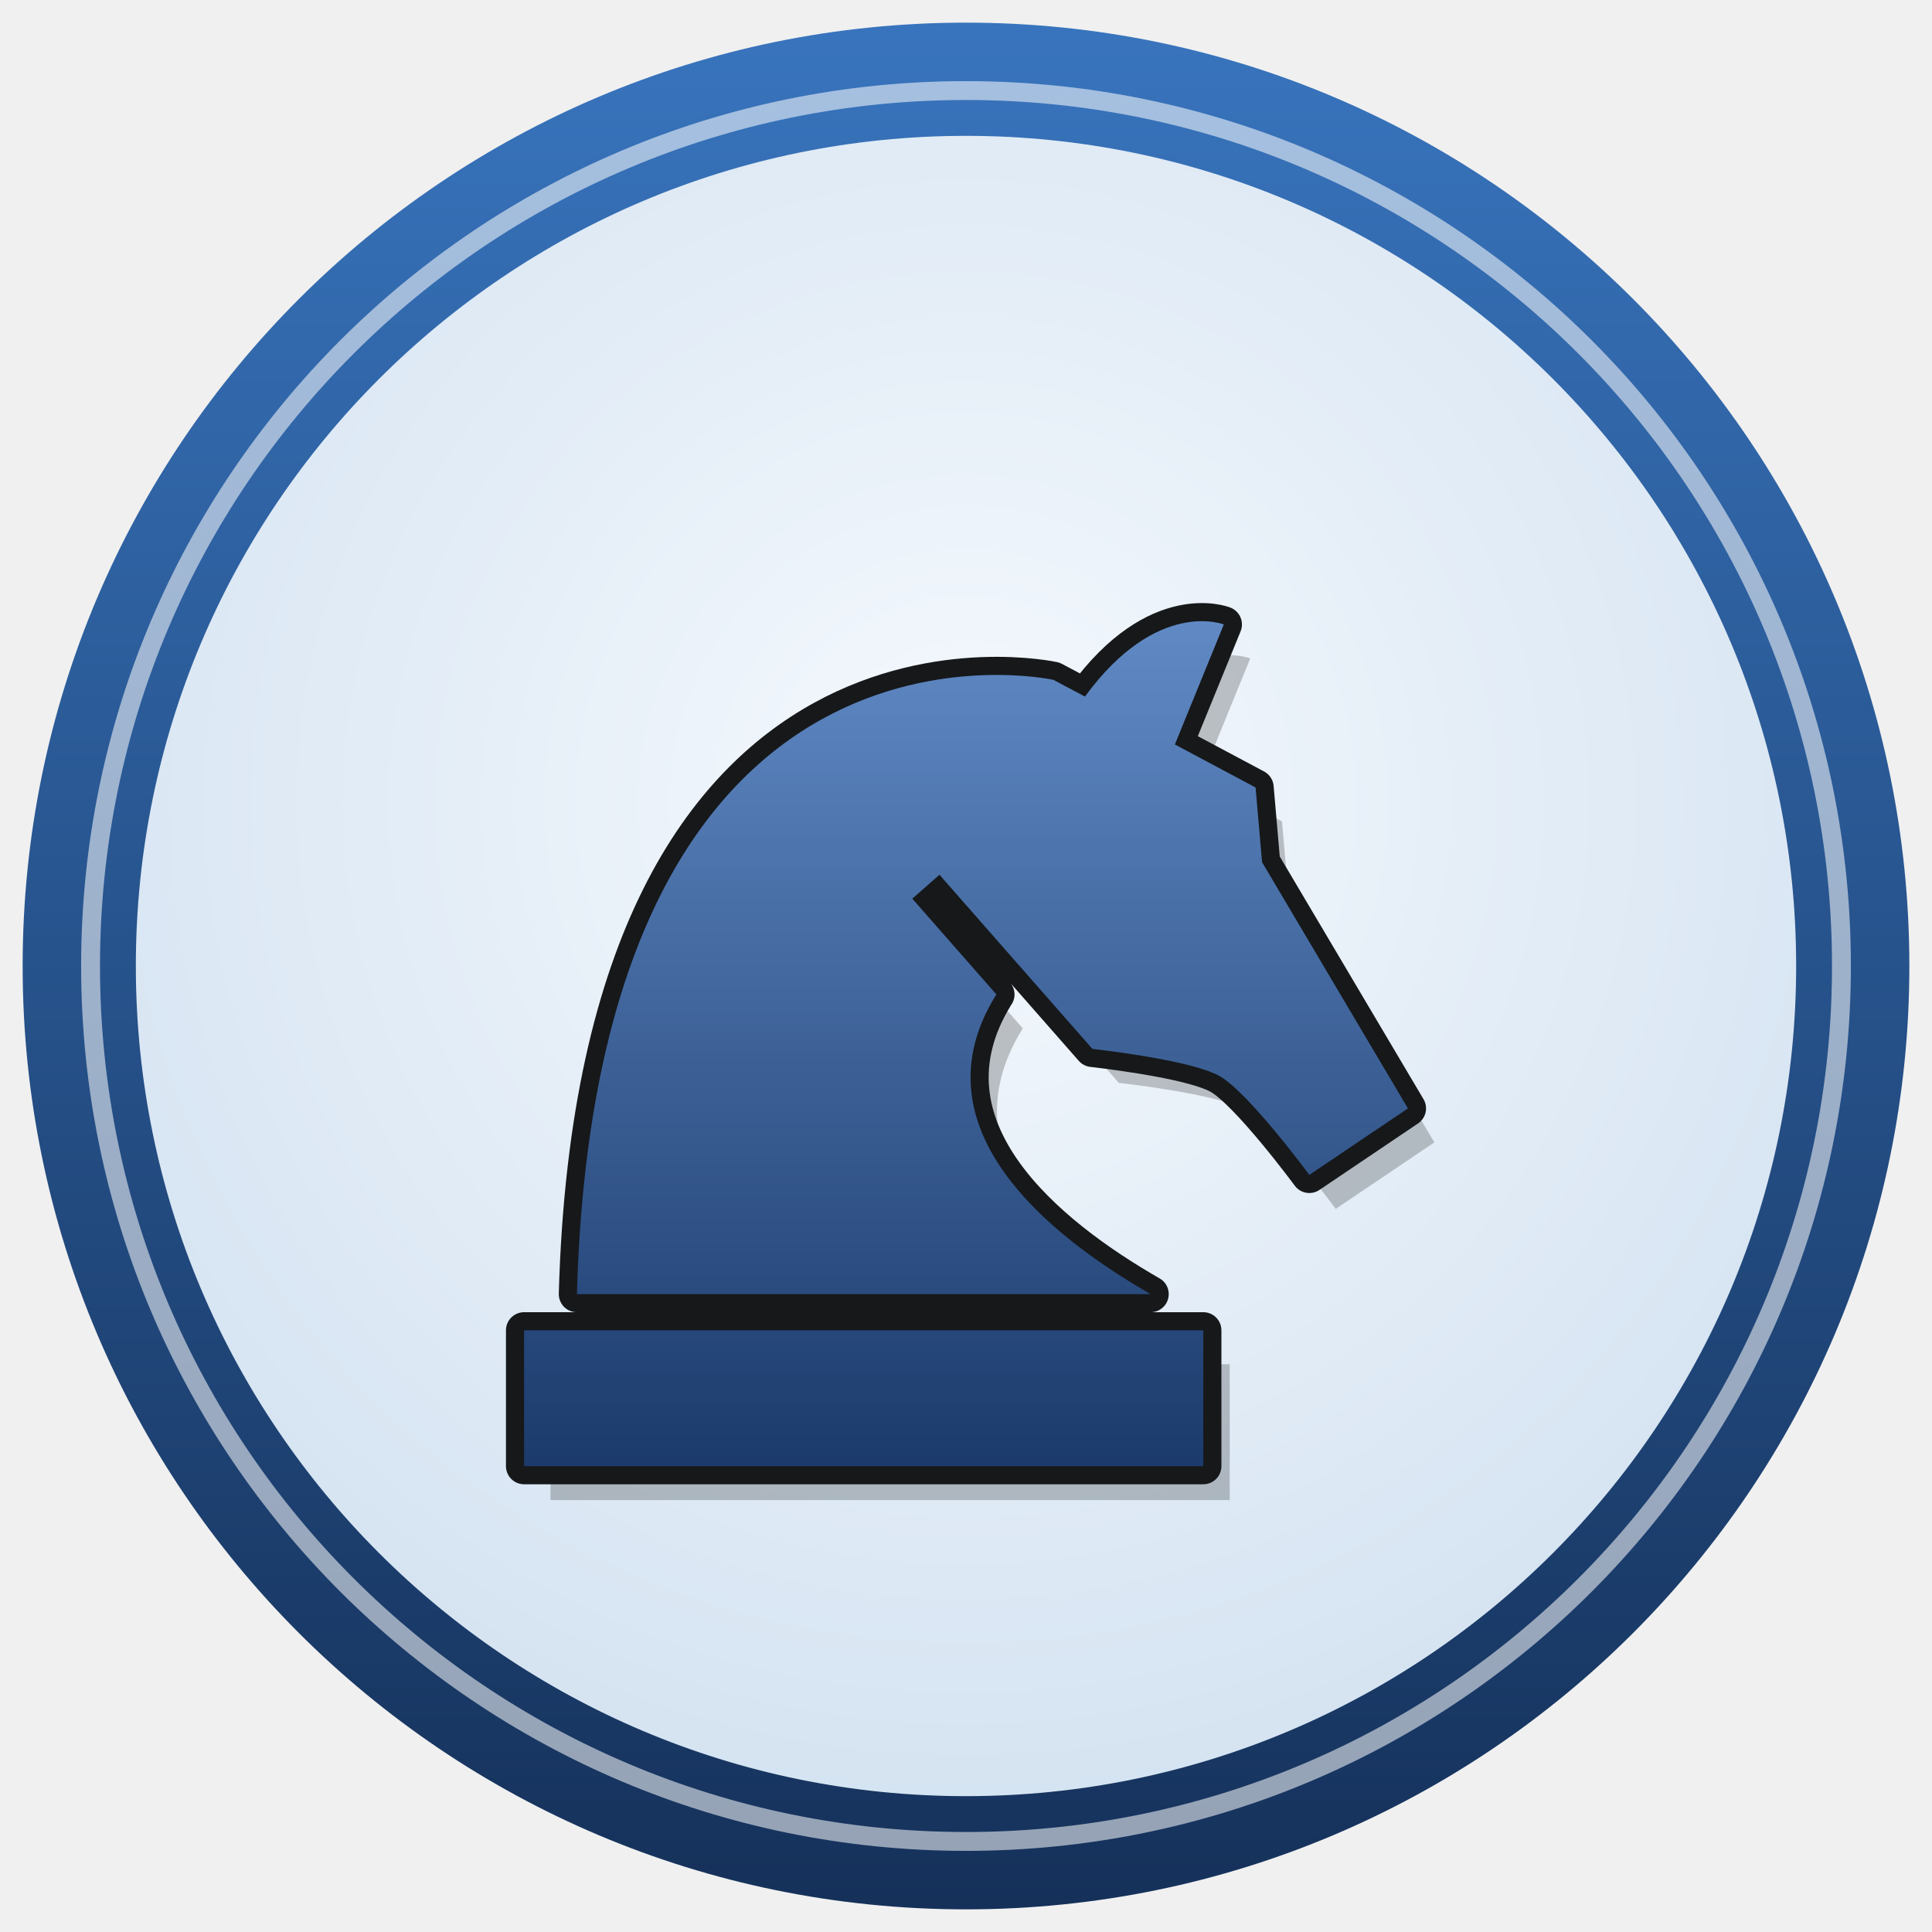
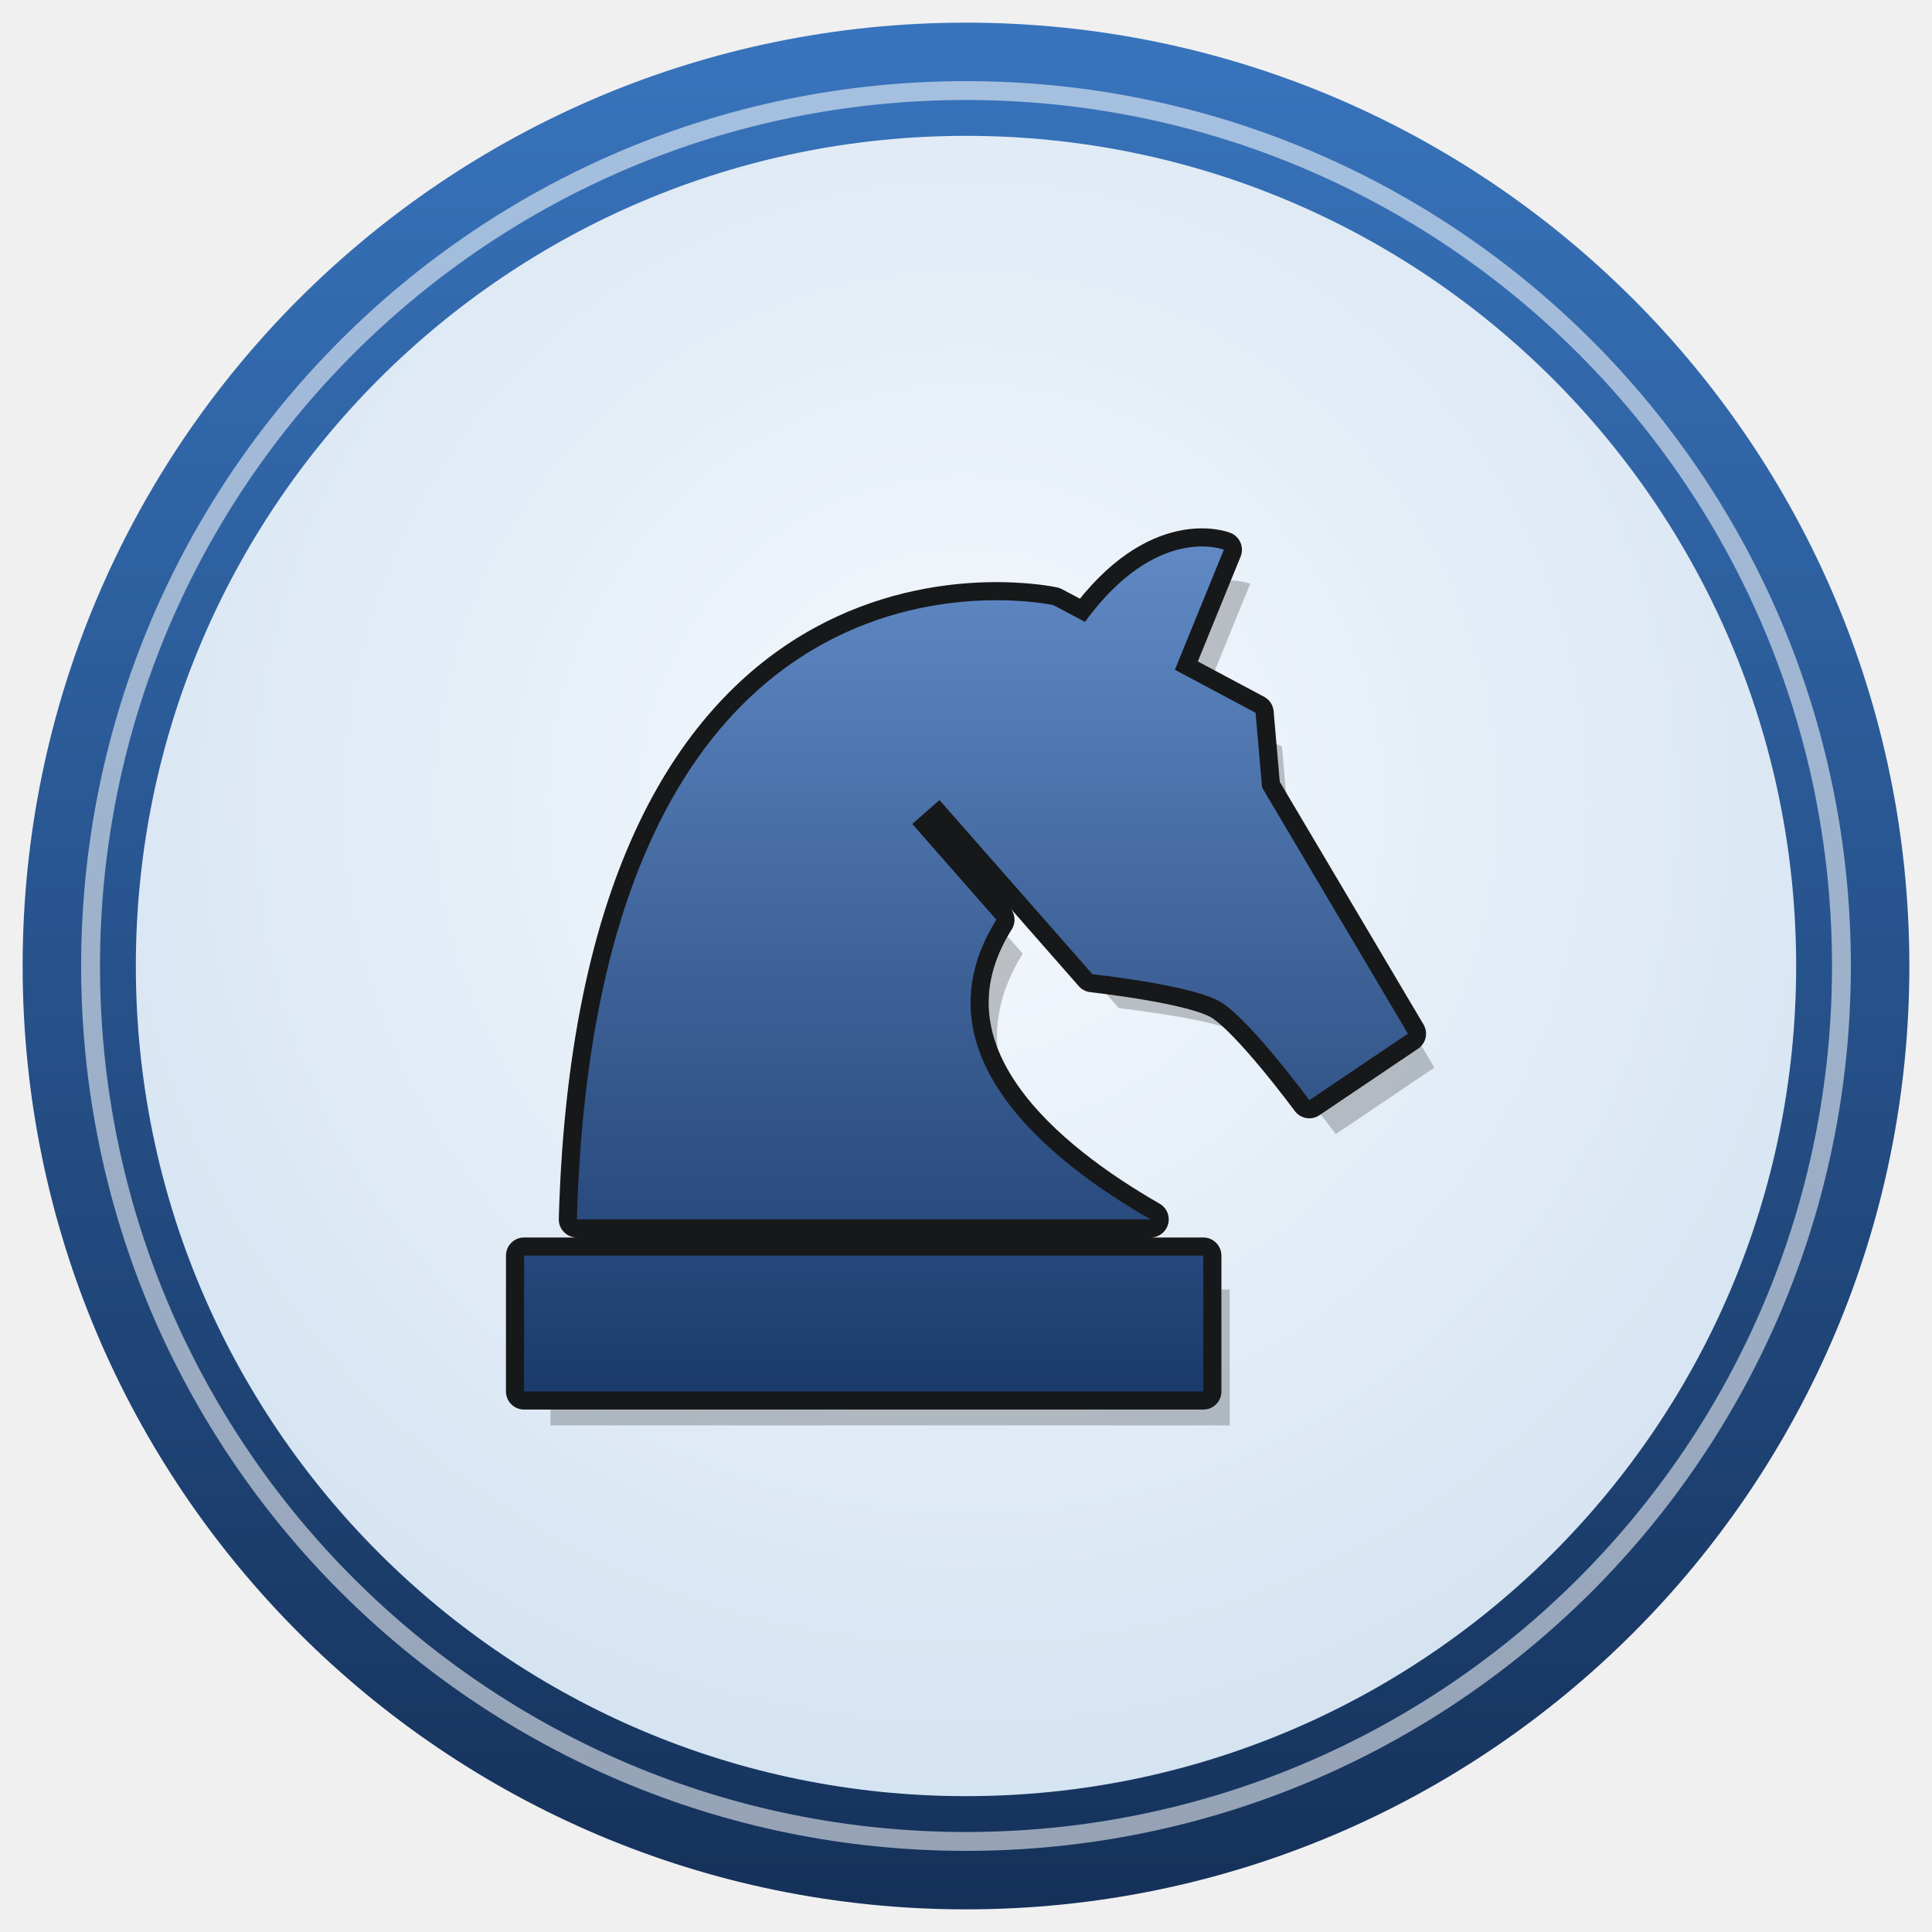
<svg xmlns="http://www.w3.org/2000/svg" viewBox="0 0 512 512" role="img" aria-label="Tactician">
  <defs>
    <linearGradient id="rw-tactician-f" x1="0" y1="0" x2="0" y2="1">
      <stop offset="0" stop-color="#3874bd" />
      <stop offset="1" stop-color="#15315a" />
    </linearGradient>
    <radialGradient id="rw-tactician-b" cx="0.5" cy="0.4" r="0.65">
      <stop offset="0" stop-color="#f5f9fd" />
      <stop offset="1" stop-color="#d3e2f1" />
    </radialGradient>
    <linearGradient id="rw-tactician-o0" gradientUnits="userSpaceOnUse" x1="0" y1="40" x2="0" y2="480">
      <stop offset="0" stop-color="#6c97d4" />
      <stop offset="1" stop-color="#1b3a6b" />
    </linearGradient>
  </defs>
  <circle cx="256" cy="256" r="250" fill="url(#rw-tactician-f)" />
  <circle cx="256" cy="256" r="232" fill="none" stroke="#ffffff" stroke-opacity=".55" stroke-width="5" />
  <circle cx="256" cy="256" r="220" fill="url(#rw-tactician-b)" />
  <g transform="translate(7 9)">
-     <g transform="translate(256 256) scale(0.6) translate(-256 -256)" fill="#000" fill-opacity=".22">
+     <g transform="translate(256 256) scale(0.6) translate(-256 -256) translate(0 -33) scale(1)" fill="#000" fill-opacity=".22">
      <path d="M60.81 476.91h300v-60h-300v60zm233.79-347.3l13.94 7.39c31.88-43.62 61.34-31.85 61.34-31.85l-21.62 53 35.64 19 2.87 33 64.42 108.75-43.55 29.37s-26.82-36.39-39.65-43.66c-10.66-6-41.22-10.25-56.17-12l-67.54-76.91-12 10.56 37.15 42.31c-.13.18-.25.37-.38.57-35.78 58.17 23 105.69 68.49 131.78H84.14C93 85 294.6 129.61 294.6 129.61z" />
    </g>
  </g>
-   <g transform="translate(256 256) scale(0.6) translate(-256 -256)" fill="url(#rw-tactician-o0)" stroke="#16181a" stroke-width="16.0" stroke-linejoin="round" paint-order="stroke">
+   <g transform="translate(256 256) scale(0.6) translate(-256 -256) translate(0 -33) scale(1)" fill="url(#rw-tactician-o0)" stroke="#16181a" stroke-width="16.0" stroke-linejoin="round" paint-order="stroke">
    <path d="M60.81 476.91h300v-60h-300v60zm233.79-347.3l13.94 7.39c31.88-43.62 61.34-31.85 61.34-31.85l-21.62 53 35.64 19 2.87 33 64.42 108.75-43.55 29.37s-26.82-36.39-39.65-43.66c-10.66-6-41.22-10.25-56.17-12l-67.54-76.91-12 10.56 37.15 42.31c-.13.18-.25.37-.38.57-35.78 58.17 23 105.69 68.49 131.78H84.14C93 85 294.6 129.61 294.6 129.61z" />
  </g>
</svg>
